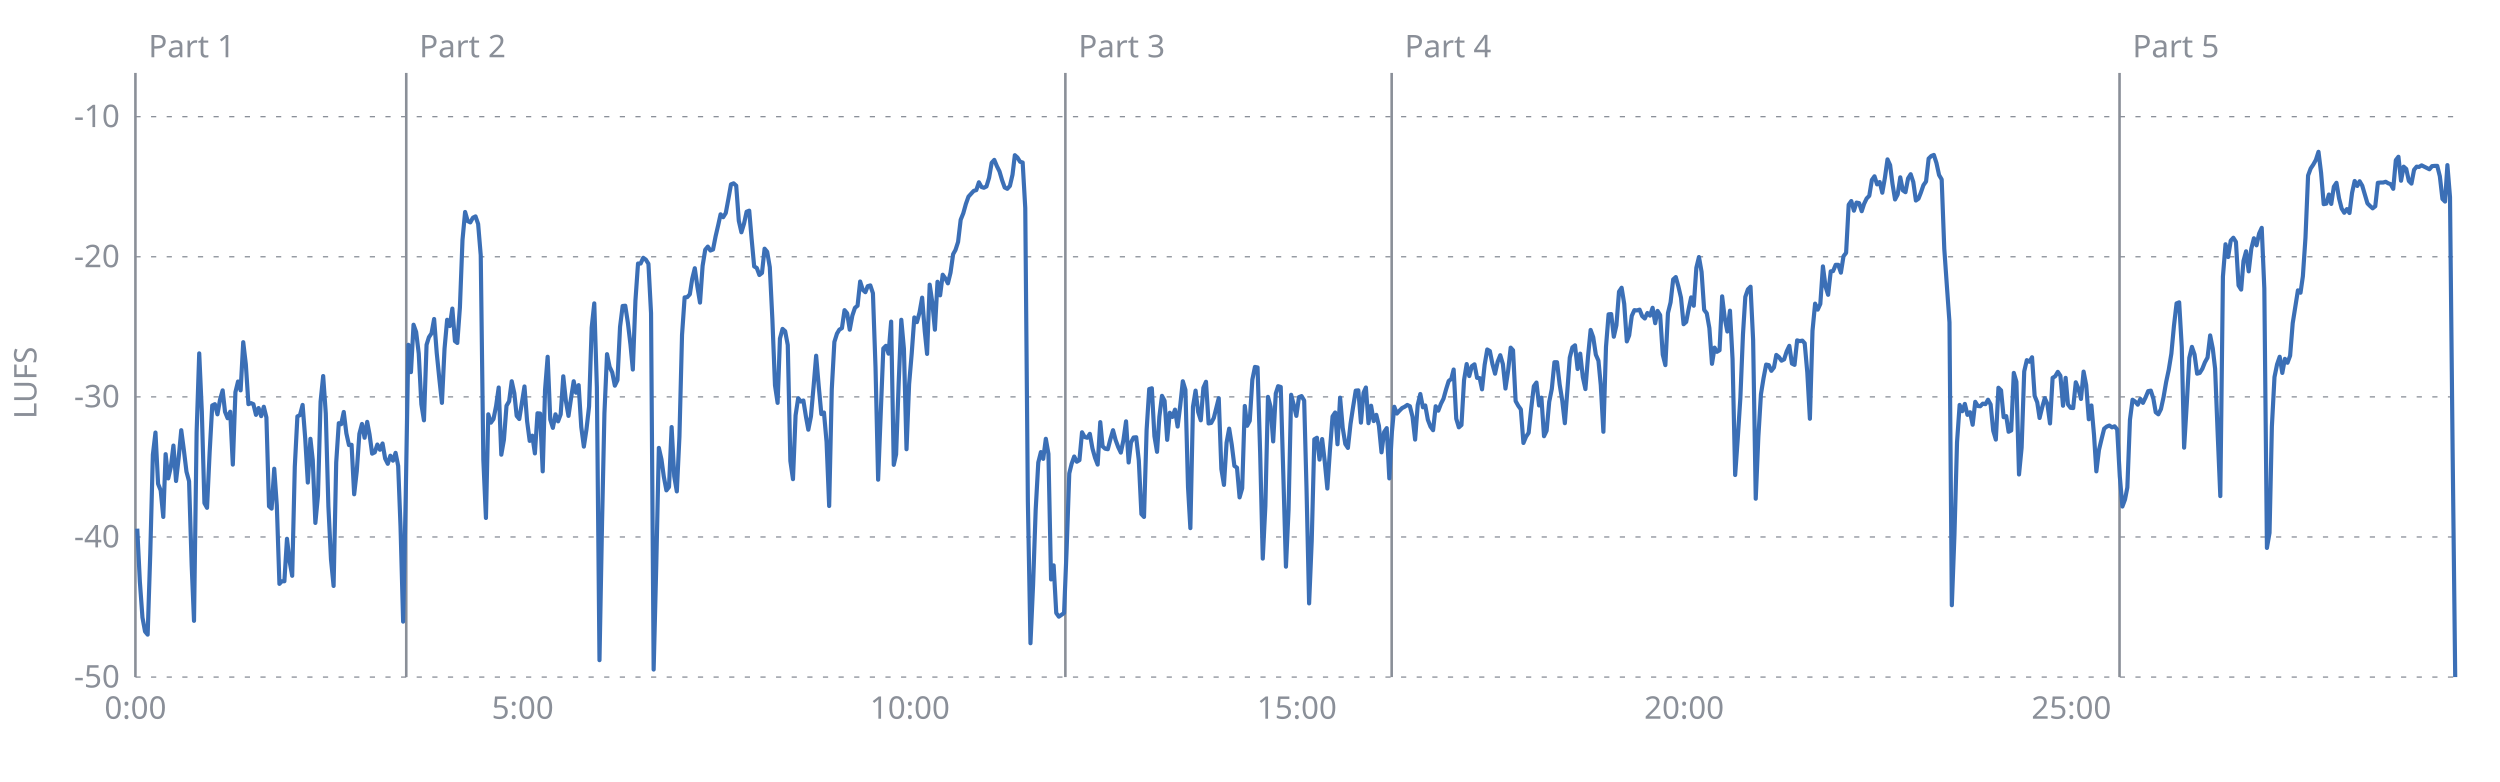
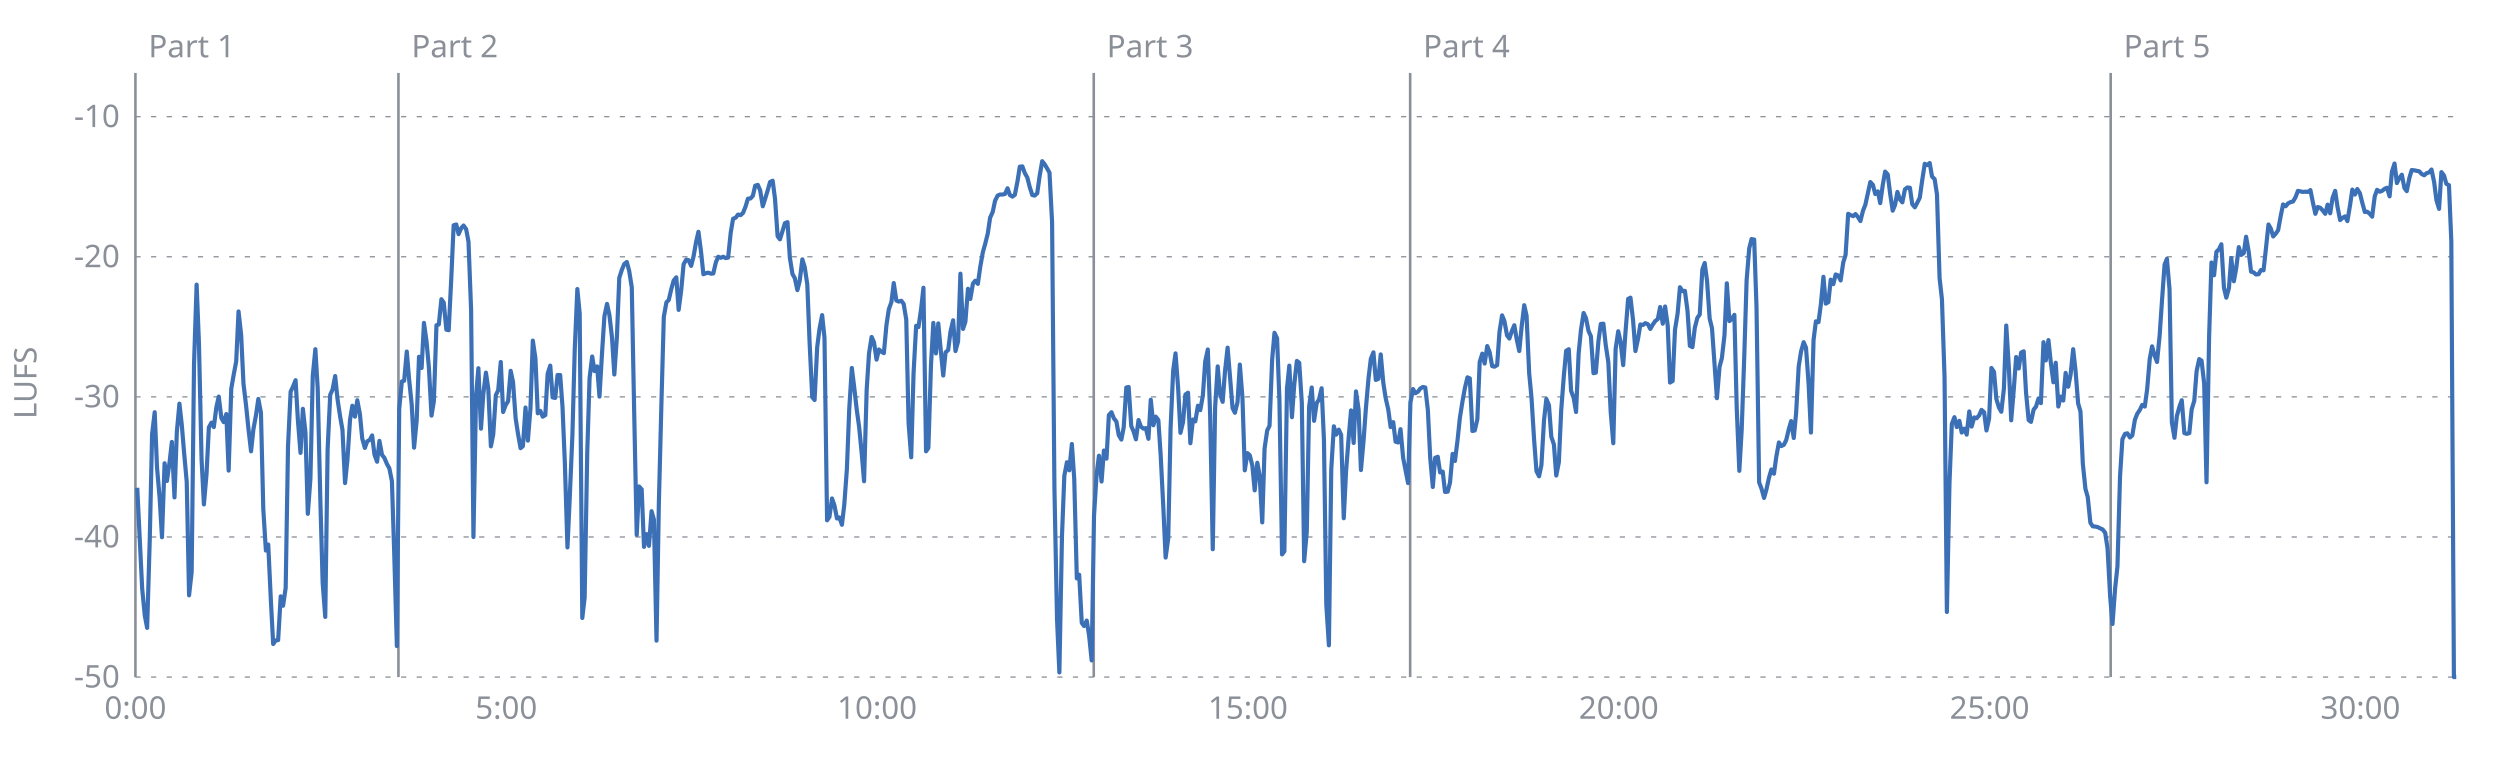
<svg xmlns="http://www.w3.org/2000/svg" viewBox="0 0 960 300" font-family="sans-serif" font-size="12">
  <line x1="52" y1="260.0" x2="944" y2="260.0" stroke="#8a8f98" stroke-width="0.5" stroke-dasharray="2 4" />
  <text x="46" y="264.0" text-anchor="end" fill="#8a8f98">-50</text>
  <line x1="52" y1="206.2" x2="944" y2="206.2" stroke="#8a8f98" stroke-width="0.5" stroke-dasharray="2 4" />
  <text x="46" y="210.2" text-anchor="end" fill="#8a8f98">-40</text>
  <line x1="52" y1="152.4" x2="944" y2="152.4" stroke="#8a8f98" stroke-width="0.5" stroke-dasharray="2 4" />
  <text x="46" y="156.4" text-anchor="end" fill="#8a8f98">-30</text>
  <line x1="52" y1="98.6" x2="944" y2="98.6" stroke="#8a8f98" stroke-width="0.5" stroke-dasharray="2 4" />
  <text x="46" y="102.6" text-anchor="end" fill="#8a8f98">-20</text>
  <line x1="52" y1="44.8" x2="944" y2="44.8" stroke="#8a8f98" stroke-width="0.5" stroke-dasharray="2 4" />
  <text x="46" y="48.8" text-anchor="end" fill="#8a8f98">-10</text>
  <text x="14" y="147.0" fill="#8a8f98" text-anchor="middle" transform="rotate(-90 14 147.0)">LUFS</text>
  <text x="52.0" y="276" text-anchor="middle" fill="#8a8f98">0:00</text>
-   <text x="200.7" y="276" text-anchor="middle" fill="#8a8f98">5:00</text>
-   <text x="349.4" y="276" text-anchor="middle" fill="#8a8f98">10:00</text>
-   <text x="498.0" y="276" text-anchor="middle" fill="#8a8f98">15:00</text>
-   <text x="646.7" y="276" text-anchor="middle" fill="#8a8f98">20:00</text>
-   <text x="795.4" y="276" text-anchor="middle" fill="#8a8f98">25:00</text>
+   <text x="194.4" y="276" text-anchor="middle" fill="#8a8f98">5:00</text>
+   <text x="336.8" y="276" text-anchor="middle" fill="#8a8f98">10:00</text>
+   <text x="479.2" y="276" text-anchor="middle" fill="#8a8f98">15:00</text>
+   <text x="621.6" y="276" text-anchor="middle" fill="#8a8f98">20:00</text>
+   <text x="764.0" y="276" text-anchor="middle" fill="#8a8f98">25:00</text>
+   <text x="906.4" y="276" text-anchor="middle" fill="#8a8f98">30:00</text>
  <line x1="52.0" y1="28" x2="52.0" y2="260" stroke="#8a8f98" stroke-width="1" />
  <text x="57.0" y="22" fill="#8a8f98">Part 1</text>
-   <line x1="156.0" y1="28" x2="156.0" y2="260" stroke="#8a8f98" stroke-width="1" />
-   <text x="161.0" y="22" fill="#8a8f98">Part 2</text>
-   <line x1="409.1" y1="28" x2="409.1" y2="260" stroke="#8a8f98" stroke-width="1" />
-   <text x="414.1" y="22" fill="#8a8f98">Part 3</text>
-   <line x1="534.4" y1="28" x2="534.4" y2="260" stroke="#8a8f98" stroke-width="1" />
-   <text x="539.4" y="22" fill="#8a8f98">Part 4</text>
-   <line x1="813.9" y1="28" x2="813.9" y2="260" stroke="#8a8f98" stroke-width="1" />
-   <text x="818.9" y="22" fill="#8a8f98">Part 5</text>
-   <polyline points="52.7,203.0 53.7,223.3 54.7,237.1 55.7,242.5 56.7,243.7 57.7,212.5 58.7,174.6 59.7,166.1 60.7,185.8 61.7,188.3 62.7,198.5 63.6,174.4 64.6,183.7 65.6,179.3 66.6,171.1 67.6,184.7 68.6,175.9 69.6,165.2 70.6,172.8 71.6,181.1 72.6,184.8 73.6,217.0 74.5,238.4 75.5,166.0 76.5,135.7 77.5,158.1 78.5,193.2 79.5,195.0 80.5,173.7 81.5,155.7 82.5,155.2 83.5,159.1 84.5,153.4 85.5,149.9 86.4,158.1 87.4,160.6 88.4,158.1 89.4,178.4 90.4,150.6 91.4,146.5 92.4,149.9 93.4,131.4 94.4,139.9 95.4,155.2 96.4,154.8 97.3,155.2 98.3,159.3 99.3,156.7 100.3,159.8 101.3,156.2 102.3,160.3 103.3,194.4 104.3,195.3 105.3,180.0 106.3,194.2 107.3,224.2 108.2,223.2 109.2,223.2 110.2,206.9 111.2,215.5 112.2,221.1 113.2,179.2 114.2,159.9 115.2,159.4 116.2,155.5 117.2,168.3 118.2,185.3 119.2,168.5 120.1,176.7 121.1,200.8 122.1,190.3 123.1,154.2 124.1,144.4 125.1,158.8 126.1,194.4 127.1,214.8 128.1,225.0 129.1,177.6 130.1,162.5 131.0,162.9 132.0,158.2 133.0,166.4 134.0,170.9 135.0,170.8 136.0,189.8 137.0,180.9 138.0,166.6 139.0,162.8 140.0,168.1 141.0,162.0 141.9,166.8 142.9,174.2 143.9,173.7 144.9,170.7 145.9,172.7 146.9,170.3 147.9,176.1 148.9,178.1 149.9,175.0 150.9,176.9 151.9,173.9 152.9,178.9 153.8,202.2 154.8,238.7 155.8,190.5 156.8,132.4 157.8,142.9 158.8,124.7 159.8,127.5 160.8,135.8 161.8,155.2 162.8,161.4 163.8,132.4 164.7,129.5 165.7,128.0 166.7,122.5 167.7,135.5 168.7,145.4 169.7,154.7 170.7,133.9 171.7,122.8 172.7,125.2 173.7,118.5 174.7,131.0 175.6,131.7 176.6,118.1 177.6,92.1 178.6,81.4 179.6,84.9 180.6,85.4 181.6,83.6 182.6,83.1 183.6,86.0 184.6,98.0 185.6,176.5 186.6,198.9 187.5,159.1 188.5,162.3 189.5,160.9 190.5,155.9 191.5,148.8 192.5,174.6 193.5,168.9 194.5,155.8 195.5,154.1 196.5,146.4 197.5,151.0 198.4,159.7 199.4,160.9 200.4,154.7 201.4,148.4 202.4,161.7 203.4,169.3 204.4,167.3 205.4,174.1 206.4,158.7 207.4,158.8 208.4,181.0 209.3,149.7 210.3,137.0 211.3,161.1 212.3,164.3 213.3,159.1 214.3,161.8 215.3,159.1 216.3,144.5 217.3,154.0 218.3,159.7 219.3,152.8 220.3,146.4 221.2,150.8 222.2,147.9 223.2,163.9 224.2,171.5 225.2,164.9 226.2,156.1 227.2,125.8 228.2,116.5 229.2,148.8 230.2,253.5 231.2,200.0 232.1,158.7 233.1,136.0 234.1,140.9 235.1,143.0 236.1,148.1 237.1,146.0 238.1,125.5 239.1,117.5 240.1,117.4 241.1,123.9 242.1,132.3 243.0,141.9 244.0,115.5 245.0,101.2 246.0,101.2 247.0,99.0 248.0,99.7 249.0,101.3 250.0,120.3 251.0,257.1 252.0,217.2 253.0,172.0 254.0,176.4 254.9,183.0 255.9,188.3 256.9,187.0 257.9,164.0 258.9,182.9 259.9,188.7 260.9,167.7 261.9,128.6 262.9,114.2 263.9,114.1 264.9,113.0 265.8,107.1 266.8,103.0 267.8,110.1 268.8,116.2 269.8,102.1 270.8,95.9 271.8,94.7 272.8,96.2 273.8,95.8 274.8,90.7 275.8,86.4 276.7,82.3 277.7,83.4 278.7,81.8 279.7,76.4 280.7,70.8 281.7,70.4 282.7,71.3 283.7,84.8 284.7,89.2 285.7,85.9 286.7,81.3 287.7,80.9 288.6,91.5 289.6,102.3 290.6,102.9 291.6,105.6 292.6,104.8 293.6,95.5 294.6,96.7 295.6,102.6 296.6,122.8 297.6,148.0 298.6,154.7 299.5,130.0 300.5,126.3 301.5,127.2 302.5,132.5 303.5,177.0 304.5,184.0 305.5,159.5 306.5,152.9 307.5,154.2 308.5,153.8 309.5,160.1 310.4,165.0 311.4,159.9 312.4,148.6 313.4,136.6 314.4,148.4 315.4,159.0 316.4,158.4 317.4,169.7 318.4,194.3 319.4,149.5 320.4,131.3 321.4,128.1 322.3,126.6 323.3,126.0 324.3,119.1 325.3,120.3 326.3,126.6 327.3,121.2 328.3,118.2 329.3,117.4 330.3,108.1 331.3,111.3 332.3,112.2 333.2,109.9 334.2,109.6 335.2,112.6 336.2,141.1 337.2,184.2 338.2,158.7 339.2,133.8 340.2,132.8 341.2,135.8 342.2,123.5 343.2,178.5 344.1,174.5 345.1,146.9 346.1,122.8 347.1,133.9 348.1,172.5 349.1,147.5 350.1,135.7 351.1,121.9 352.1,123.7 353.1,120.0 354.1,114.3 355.1,127.1 356.0,135.9 357.0,109.3 358.0,116.1 359.0,126.6 360.0,108.2 361.0,113.4 362.0,105.5 363.0,106.9 364.0,108.8 365.0,104.7 366.0,97.6 366.9,96.0 367.9,92.9 368.9,84.4 369.9,81.9 370.9,78.3 371.9,75.5 372.9,74.4 373.9,73.3 374.9,73.0 375.9,70.0 376.9,71.8 377.8,72.1 378.8,71.6 379.8,68.3 380.8,62.5 381.8,61.4 382.8,63.8 383.8,65.8 384.8,69.2 385.8,72.0 386.8,72.5 387.8,71.4 388.8,67.1 389.7,59.6 390.7,60.5 391.7,62.1 392.7,62.4 393.7,79.9 394.7,192.5 395.7,247.0 396.7,224.6 397.7,195.8 398.7,177.6 399.7,173.6 400.6,176.2 401.6,168.5 402.6,174.3 403.6,222.5 404.6,217.1 405.6,235.4 406.6,236.8 407.6,236.1 408.6,235.4 409.6,210.5 410.6,181.8 411.5,178.1 412.5,175.3 413.5,177.3 414.5,176.7 415.5,166.0 416.5,167.8 417.5,168.1 418.5,166.6 419.5,172.2 420.5,175.8 421.5,178.4 422.5,162.1 423.4,171.4 424.4,172.3 425.4,172.5 426.4,168.6 427.4,165.2 428.4,169.0 429.4,171.7 430.4,173.8 431.4,169.0 432.4,161.8 433.4,177.6 434.3,169.9 435.3,168.0 436.3,167.9 437.3,176.8 438.3,197.4 439.3,198.5 440.3,165.1 441.3,149.4 442.3,149.1 443.3,167.5 444.3,173.5 445.2,160.0 446.2,152.0 447.2,153.9 448.2,168.9 449.2,158.5 450.2,160.1 451.2,157.3 452.2,163.8 453.2,155.8 454.2,146.4 455.2,149.7 456.2,187.1 457.1,202.8 458.1,156.2 459.1,150.0 460.1,158.2 461.1,161.4 462.1,148.9 463.1,146.6 464.1,162.6 465.1,162.4 466.1,160.5 467.1,156.5 468.0,152.9 469.0,180.1 470.0,186.2 471.0,170.0 472.0,164.6 473.0,170.8 474.0,178.9 475.0,179.6 476.0,191.0 477.0,187.5 478.0,155.9 478.9,163.5 479.9,161.6 480.9,145.8 481.9,140.9 482.9,141.1 483.9,174.0 484.9,214.5 485.9,194.3 486.9,152.4 487.9,156.2 488.9,169.5 489.9,151.1 490.8,148.3 491.8,148.6 492.8,182.6 493.8,217.6 494.8,195.9 495.8,151.6 496.8,155.5 497.8,159.7 498.8,152.5 499.8,152.1 500.8,153.8 501.7,187.5 502.7,231.7 503.7,207.7 504.7,168.7 505.7,168.1 506.7,176.5 507.7,168.6 508.7,177.2 509.7,187.6 510.7,172.8 511.7,159.9 512.7,158.4 513.6,170.6 514.6,152.7 515.6,164.3 516.6,170.5 517.6,172.0 518.6,162.8 519.6,156.2 520.6,150.0 521.6,149.9 522.6,162.3 523.6,150.8 524.5,148.8 525.5,162.5 526.5,155.8 527.5,161.7 528.5,159.3 529.5,163.5 530.5,173.7 531.5,165.9 532.5,164.4 533.5,183.7 534.5,165.8 535.4,156.2 536.4,158.8 537.4,157.7 538.4,156.7 539.4,156.2 540.4,155.5 541.4,156.0 542.4,160.0 543.4,168.8 544.4,155.5 545.4,151.3 546.4,156.4 547.3,155.7 548.3,161.2 549.3,163.8 550.3,165.2 551.3,156.0 552.3,157.7 553.3,155.1 554.3,153.1 555.3,149.5 556.3,146.3 557.3,145.5 558.2,141.9 559.2,160.8 560.2,164.1 561.2,163.2 562.2,145.9 563.2,139.8 564.2,144.4 565.2,140.6 566.2,139.9 567.2,145.1 568.2,145.2 569.1,149.5 570.1,140.1 571.1,134.2 572.1,134.8 573.1,139.8 574.1,143.5 575.1,138.9 576.1,136.4 577.1,139.8 578.1,149.2 579.1,142.5 580.1,133.5 581.0,134.5 582.0,154.0 583.0,155.8 584.0,157.2 585.0,170.1 586.0,167.7 587.0,166.2 588.0,156.7 589.0,148.3 590.0,146.9 591.0,155.7 591.9,152.7 592.9,167.5 593.9,165.4 594.9,154.3 595.9,149.3 596.9,139.1 597.9,139.1 598.9,147.6 599.9,153.8 600.9,162.5 601.9,149.5 602.8,137.3 603.8,133.4 604.8,132.6 605.8,141.7 606.8,135.8 607.8,144.8 608.8,149.4 609.8,136.9 610.8,126.7 611.8,129.5 612.8,136.2 613.8,138.5 614.7,147.9 615.7,165.8 616.7,133.2 617.7,120.7 618.7,120.6 619.7,129.3 620.7,124.9 621.7,112.0 622.7,110.5 623.7,116.7 624.7,131.1 625.6,128.8 626.6,121.3 627.6,119.1 628.6,119.2 629.6,118.9 630.6,121.4 631.6,122.3 632.6,120.2 633.6,121.2 634.6,118.2 635.6,124.1 636.5,119.4 637.5,121.0 638.5,136.2 639.5,140.2 640.5,120.2 641.5,116.1 642.5,107.3 643.5,106.4 644.5,110.0 645.5,114.3 646.5,124.5 647.5,123.6 648.4,118.9 649.4,114.2 650.4,117.4 651.4,102.8 652.4,98.7 653.4,104.4 654.4,119.0 655.4,120.3 656.4,126.0 657.4,139.7 658.4,133.5 659.3,135.1 660.3,134.5 661.3,113.8 662.3,122.2 663.3,127.3 664.3,119.3 665.3,137.9 666.3,182.4 667.3,168.3 668.3,152.8 669.3,128.4 670.2,114.0 671.2,111.1 672.2,110.1 673.2,130.6 674.2,191.5 675.2,167.9 676.2,151.4 677.2,145.2 678.2,140.0 679.2,140.2 680.2,142.4 681.2,141.1 682.1,136.3 683.1,137.1 684.1,138.5 685.1,138.0 686.1,134.9 687.1,132.8 688.1,139.6 689.1,140.1 690.1,130.7 691.1,131.0 692.1,130.8 693.0,131.8 694.0,143.0 695.0,160.8 696.0,127.0 697.0,116.6 698.0,118.9 699.0,116.7 700.0,102.3 701.0,110.0 702.0,113.2 703.0,104.2 703.9,104.1 704.9,101.7 705.9,101.7 706.9,104.7 707.9,98.4 708.9,97.1 709.9,78.6 710.9,77.2 711.9,80.9 712.9,77.8 713.9,78.0 714.9,81.1 715.8,78.3 716.8,76.2 717.8,75.2 718.8,69.1 719.8,67.7 720.8,70.8 721.8,69.9 722.8,74.0 723.8,68.3 724.8,61.2 725.8,63.4 726.7,70.5 727.7,76.6 728.7,74.7 729.7,68.1 730.7,73.1 731.7,73.8 732.7,68.5 733.7,66.9 734.7,69.9 735.7,77.0 736.7,76.3 737.6,74.0 738.6,71.1 739.6,69.7 740.6,60.9 741.6,59.9 742.6,59.5 743.6,62.6 744.6,67.2 745.6,68.9 746.6,95.5 747.6,109.8 748.6,123.8 749.5,232.4 750.5,205.6 751.5,169.8 752.5,155.5 753.5,157.9 754.5,155.1 755.5,159.3 756.5,158.3 757.5,163.1 758.5,154.3 759.5,155.9 760.4,156.0 761.4,155.0 762.4,155.2 763.4,153.5 764.4,155.3 765.4,165.4 766.4,168.8 767.4,148.9 768.4,149.9 769.4,160.2 770.4,159.8 771.3,165.8 772.3,165.3 773.3,143.2 774.3,146.6 775.3,182.2 776.3,171.9 777.3,142.6 778.3,138.3 779.3,138.9 780.3,137.2 781.3,152.0 782.3,154.5 783.2,160.5 784.2,156.4 785.2,152.9 786.2,155.1 787.2,162.6 788.2,145.1 789.2,144.5 790.2,142.8 791.2,144.3 792.2,155.8 793.2,145.1 794.1,155.3 795.1,156.6 796.1,156.7 797.1,146.8 798.1,149.2 799.1,153.2 800.1,142.7 801.1,147.9 802.1,161.0 803.1,155.7 804.1,167.0 805.0,181.0 806.0,172.8 807.0,168.6 808.0,164.6 809.0,163.8 810.0,163.4 811.0,164.1 812.0,163.7 813.0,164.9 814.0,182.9 815.0,194.5 816.0,191.8 816.9,187.2 817.9,161.2 818.9,153.5 819.9,154.2 820.9,155.4 821.9,153.2 822.9,154.7 823.9,152.6 824.9,150.2 825.9,150.0 826.9,153.1 827.8,158.3 828.8,159.1 829.8,157.1 830.8,152.5 831.8,146.7 832.8,142.0 833.8,135.8 834.8,125.1 835.8,116.5 836.8,116.1 837.8,133.3 838.7,171.9 839.7,155.4 840.7,137.4 841.7,133.2 842.7,136.1 843.7,143.5 844.7,143.2 845.7,141.6 846.7,139.1 847.7,137.3 848.7,128.8 849.7,133.8 850.6,141.6 851.6,166.8 852.6,190.5 853.6,106.2 854.6,93.8 855.6,98.7 856.6,92.4 857.6,91.3 858.6,92.9 859.6,109.6 860.6,111.2 861.5,100.2 862.5,96.5 863.5,104.2 864.5,95.5 865.5,91.5 866.5,94.2 867.5,89.7 868.5,87.5 869.5,110.8 870.5,210.4 871.5,204.6 872.4,163.8 873.4,144.8 874.4,139.9 875.4,137.0 876.4,143.2 877.4,137.8 878.4,139.3 879.4,136.6 880.4,124.1 881.4,117.8 882.4,111.5 883.4,112.4 884.3,106.1 885.3,91.3 886.3,67.4 887.3,64.7 888.3,63.2 889.3,61.4 890.3,58.3 891.3,66.4 892.3,78.4 893.3,78.2 894.3,74.7 895.2,78.3 896.2,71.7 897.2,70.2 898.2,76.2 899.2,80.1 900.2,81.7 901.2,80.3 902.2,81.8 903.2,74.0 904.2,69.5 905.2,71.4 906.1,69.6 907.1,71.3 908.1,74.7 909.1,78.1 910.1,79.1 911.1,80.0 912.1,79.2 913.1,70.2 914.1,70.1 915.1,70.1 916.1,69.8 917.1,70.4 918.0,70.7 919.0,72.5 920.0,61.5 921.0,60.2 922.0,69.4 923.0,64.0 924.0,64.9 925.0,69.5 926.0,70.5 927.0,65.2 928.0,64.0 928.9,64.1 929.9,63.5 930.9,64.0 931.9,64.5 932.9,65.0 933.9,63.8 934.9,63.7 935.9,63.7 936.9,67.7 937.9,76.4 938.9,77.4 939.8,63.4 940.8,75.7 941.8,172.4 942.8,260.0" fill="none" stroke="#3b6fb6" stroke-width="1.6" stroke-linejoin="round" />
+   <line x1="153.0" y1="28" x2="153.0" y2="260" stroke="#8a8f98" stroke-width="1" />
+   <text x="158.0" y="22" fill="#8a8f98">Part 2</text>
+   <line x1="420.0" y1="28" x2="420.0" y2="260" stroke="#8a8f98" stroke-width="1" />
+   <text x="425.0" y="22" fill="#8a8f98">Part 3</text>
+   <line x1="541.5" y1="28" x2="541.5" y2="260" stroke="#8a8f98" stroke-width="1" />
+   <text x="546.5" y="22" fill="#8a8f98">Part 4</text>
+   <line x1="810.5" y1="28" x2="810.5" y2="260" stroke="#8a8f98" stroke-width="1" />
+   <text x="815.5" y="22" fill="#8a8f98">Part 5</text>
+   <polyline points="52.7,187.3 53.7,207.8 54.6,226.1 55.6,236.4 56.5,241.1 57.5,207.4 58.4,166.8 59.4,158.3 60.3,179.6 61.3,191.2 62.2,206.3 63.2,177.9 64.1,184.7 65.1,177.6 66.0,169.7 67.0,191.0 67.9,165.9 68.9,155.0 69.8,163.1 70.7,173.9 71.7,185.0 72.6,228.6 73.6,219.6 74.5,140.0 75.5,109.3 76.4,132.0 77.4,176.3 78.3,193.7 79.3,182.1 80.2,164.1 81.2,162.3 82.1,164.0 83.1,156.3 84.0,152.3 85.0,160.5 85.9,162.1 86.9,159.0 87.8,180.7 88.8,149.3 89.7,144.1 90.7,138.8 91.6,119.6 92.6,128.6 93.5,147.4 94.5,155.8 95.4,164.6 96.4,173.3 97.3,164.9 98.3,159.4 99.2,153.2 100.2,158.5 101.1,195.5 102.1,211.4 103.0,209.1 104.0,230.3 104.9,247.3 105.9,245.9 106.8,245.8 107.8,229.0 108.7,232.6 109.7,225.7 110.6,171.3 111.6,150.4 112.5,148.5 113.5,146.0 114.4,161.5 115.4,173.9 116.3,157.0 117.3,166.1 118.2,197.3 119.2,183.8 120.1,144.3 121.1,134.1 122.0,149.2 123.0,191.6 123.9,223.8 124.9,236.9 125.8,172.7 126.8,151.6 127.7,149.6 128.7,144.4 129.6,153.2 130.6,159.9 131.5,165.0 132.5,185.5 133.4,176.7 134.4,161.3 135.3,155.8 136.3,160.0 137.2,153.7 138.2,159.0 139.1,168.4 140.1,172.0 141.0,169.5 142.0,168.9 142.9,167.2 143.8,174.6 144.8,177.3 145.7,169.3 146.7,174.7 147.6,175.8 148.6,178.2 149.5,179.8 150.5,184.8 151.4,213.0 152.4,248.1 153.3,157.1 154.3,146.5 155.2,146.2 156.2,135.0 157.1,145.7 158.1,155.4 159.0,171.9 160.0,161.5 160.9,137.0 161.9,141.3 162.8,124.0 163.8,131.2 164.7,141.2 165.7,159.6 166.6,154.1 167.6,124.9 168.5,124.6 169.5,114.9 170.4,116.2 171.4,126.6 172.3,126.8 173.3,106.6 174.2,86.5 175.2,86.2 176.1,89.9 177.1,87.6 178.0,86.6 179.0,88.0 179.9,92.8 180.9,118.9 181.8,206.2 182.8,151.8 183.7,141.4 184.7,164.6 185.6,151.2 186.6,143.1 187.5,149.3 188.5,171.4 189.4,166.8 190.4,151.7 191.3,149.9 192.3,139.0 193.2,158.2 194.2,155.5 195.1,154.1 196.1,142.4 197.0,146.7 198.0,160.6 198.9,166.5 199.9,172.1 200.8,171.3 201.8,156.5 202.7,169.2 203.7,156.8 204.6,130.8 205.6,137.6 206.5,158.7 207.5,157.8 208.4,160.0 209.4,159.4 210.3,143.5 211.3,140.4 212.2,152.6 213.2,152.8 214.1,144.0 215.1,144.0 216.0,156.2 216.9,177.7 217.9,210.2 218.8,190.7 219.8,167.2 220.7,134.2 221.7,111.0 222.6,120.4 223.6,237.3 224.5,229.5 225.5,173.8 226.4,145.1 227.4,136.9 228.3,142.5 229.3,140.7 230.2,152.3 231.2,135.2 232.1,121.4 233.1,116.7 234.0,120.9 235.0,129.5 235.9,143.8 236.9,129.2 237.8,106.7 238.8,103.6 239.7,101.4 240.7,100.6 241.6,104.0 242.6,110.3 243.5,157.0 244.5,205.4 245.4,186.8 246.4,187.9 247.3,210.0 248.3,205.1 249.2,209.6 250.2,196.3 251.1,199.5 252.1,246.0 253.0,193.3 254.0,154.3 254.9,121.7 255.9,116.1 256.8,115.2 257.8,110.9 258.7,107.7 259.7,106.5 260.6,119.0 261.6,111.3 262.5,101.5 263.5,99.7 264.4,99.9 265.4,102.1 266.3,98.6 267.3,92.9 268.2,89.0 269.2,96.7 270.1,105.3 271.1,104.9 272.0,104.7 273.0,105.1 273.9,105.0 274.9,100.7 275.8,98.6 276.8,99.0 277.7,98.6 278.7,99.1 279.6,98.9 280.6,89.3 281.5,84.0 282.5,83.6 283.4,82.4 284.4,82.6 285.3,81.8 286.3,79.3 287.2,76.3 288.2,76.2 289.1,75.2 290.0,71.3 291.0,71.0 291.9,73.1 292.9,79.2 293.8,76.4 294.8,73.1 295.7,69.9 296.7,69.4 297.6,76.3 298.6,90.7 299.5,91.9 300.5,88.7 301.4,85.7 302.4,85.3 303.3,98.9 304.3,105.2 305.2,106.8 306.2,111.4 307.1,107.8 308.1,99.6 309.0,102.5 310.0,109.2 310.9,131.9 311.9,152.5 312.8,153.6 313.8,133.3 314.7,126.2 315.7,121.0 316.6,129.7 317.6,199.8 318.5,198.5 319.5,191.4 320.4,194.0 321.4,199.1 322.3,198.7 323.3,201.5 324.2,193.8 325.2,180.2 326.1,157.2 327.1,141.3 328.0,148.6 329.0,157.4 329.9,163.9 330.9,174.1 331.8,184.8 332.8,149.7 333.7,135.7 334.7,129.4 335.6,131.4 336.6,138.1 337.5,134.2 338.5,135.1 339.4,135.6 340.4,124.8 341.3,118.8 342.3,116.0 343.2,108.7 344.2,115.4 345.1,115.8 346.1,115.5 347.0,116.7 348.0,122.7 348.9,162.5 349.9,175.6 350.8,143.4 351.8,125.1 352.7,125.6 353.7,118.7 354.6,110.5 355.6,173.3 356.5,172.0 357.5,140.1 358.4,124.0 359.4,135.7 360.3,124.2 361.3,135.0 362.2,144.2 363.1,135.3 364.1,134.4 365.0,127.3 366.0,123.0 366.9,134.8 367.9,131.1 368.8,105.1 369.8,126.3 370.7,123.6 371.7,110.9 372.6,114.8 373.6,108.9 374.5,107.8 375.5,109.0 376.4,102.6 377.4,96.9 378.3,93.7 379.3,89.7 380.2,83.6 381.2,81.4 382.1,77.1 383.1,75.1 384.0,74.7 385.0,74.7 385.9,74.5 386.9,72.3 387.8,74.9 388.8,75.5 389.7,74.8 390.7,69.7 391.6,64.0 392.6,63.9 393.5,66.4 394.5,68.2 395.4,71.8 396.4,74.9 397.3,75.1 398.3,74.2 399.2,67.7 400.2,61.9 401.1,63.0 402.1,64.7 403.0,66.3 404.0,85.3 404.9,187.5 405.9,237.9 406.8,258.2 407.8,205.8 408.7,182.7 409.7,177.5 410.6,180.6 411.6,170.5 412.5,183.8 413.5,222.1 414.4,220.7 415.4,239.2 416.3,240.4 417.3,238.3 418.2,243.9 419.2,253.6 420.1,198.1 421.1,182.1 422.0,175.0 423.0,184.9 423.9,173.0 424.9,176.1 425.8,159.4 426.8,158.3 427.7,160.6 428.7,161.9 429.6,167.1 430.6,168.8 431.5,164.1 432.5,148.8 433.4,148.6 434.4,163.6 435.3,165.7 436.2,168.7 437.2,161.3 438.1,163.8 439.1,164.6 440.0,164.4 441.0,168.5 441.9,153.5 442.9,163.3 443.8,160.0 444.8,161.3 445.7,174.8 446.7,194.5 447.6,214.1 448.6,206.8 449.5,164.5 450.5,142.3 451.4,135.7 452.4,149.0 453.3,166.2 454.3,162.0 455.2,151.5 456.2,150.8 457.1,170.2 458.1,161.1 459.0,161.8 460.0,155.8 460.9,157.5 461.9,151.9 462.8,138.8 463.8,134.2 464.7,159.6 465.7,210.9 466.6,156.5 467.6,140.7 468.5,151.4 469.5,154.3 470.4,142.6 471.4,133.5 472.3,144.4 473.3,156.7 474.2,158.5 475.2,154.5 476.1,140.0 477.1,152.8 478.0,180.6 479.0,174.0 479.9,174.8 480.9,178.8 481.8,188.3 482.8,177.7 483.7,182.6 484.7,200.6 485.6,172.2 486.6,165.3 487.5,163.5 488.5,138.2 489.4,127.8 490.4,129.9 491.3,153.6 492.3,212.9 493.2,211.7 494.2,149.2 495.1,140.4 496.1,160.2 497.0,147.6 498.0,138.6 498.9,139.3 499.9,154.7 500.8,215.5 501.8,204.2 502.7,156.2 503.7,148.8 504.6,161.6 505.6,154.8 506.5,153.4 507.5,149.1 508.4,169.0 509.3,232.2 510.3,247.8 511.2,180.3 512.2,163.7 513.1,166.9 514.1,165.0 515.0,167.0 516.0,199.0 516.9,180.8 517.9,167.9 518.8,157.6 519.8,170.1 520.7,150.3 521.7,157.3 522.6,180.5 523.6,169.3 524.5,156.8 525.5,145.4 526.4,137.8 527.4,135.3 528.3,145.9 529.3,145.5 530.2,136.1 531.2,147.1 532.1,152.9 533.1,157.3 534.0,164.0 535.0,162.1 535.9,169.6 536.9,169.9 537.8,164.8 538.8,175.8 539.7,180.4 540.7,185.5 541.6,154.6 542.6,149.4 543.5,151.0 544.5,150.4 545.4,149.2 546.4,148.6 547.3,148.8 548.3,157.5 549.2,175.8 550.2,187.0 551.1,175.8 552.1,175.4 553.0,181.4 554.0,181.1 554.9,188.9 555.9,188.8 556.8,185.3 557.8,174.3 558.7,177.0 559.7,169.0 560.6,160.4 561.6,154.1 562.5,149.1 563.5,144.9 564.4,145.3 565.4,165.5 566.3,165.3 567.3,161.0 568.2,139.0 569.2,135.8 570.1,139.6 571.1,132.9 572.0,135.2 573.0,140.6 573.9,140.8 574.9,140.2 575.8,127.5 576.8,121.1 577.7,123.3 578.7,128.8 579.6,130.0 580.6,127.0 581.5,124.9 582.4,130.2 583.4,134.8 584.3,125.5 585.3,117.2 586.2,121.2 587.2,143.3 588.1,152.8 589.1,168.9 590.0,180.9 591.0,182.9 591.9,178.6 592.9,161.4 593.8,153.2 594.8,155.6 595.7,167.7 596.7,170.7 597.6,182.6 598.6,177.5 599.5,157.6 600.5,144.5 601.4,134.7 602.4,134.1 603.3,150.1 604.3,152.8 605.2,158.2 606.2,135.7 607.1,126.6 608.1,120.2 609.0,122.1 610.0,127.1 610.9,129.1 611.9,143.3 612.8,143.1 613.8,131.0 614.7,124.4 615.7,124.3 616.6,132.5 617.6,139.1 618.5,158.1 619.5,170.2 620.4,134.0 621.4,127.2 622.3,131.2 623.3,140.2 624.2,127.4 625.2,114.8 626.1,114.3 627.1,123.0 628.0,134.8 629.0,130.1 629.9,124.6 630.9,124.8 631.8,124.1 632.8,124.5 633.7,126.3 634.7,124.6 635.6,123.3 636.6,122.5 637.5,117.9 638.5,124.3 639.4,117.7 640.4,125.0 641.3,146.9 642.3,146.3 643.2,126.6 644.2,120.4 645.1,110.3 646.1,111.8 647.0,111.7 648.0,119.3 648.9,132.8 649.9,133.3 650.8,125.9 651.8,122.0 652.7,120.8 653.7,103.5 654.6,101.0 655.5,107.8 656.5,122.3 657.4,126.0 658.4,140.1 659.3,152.9 660.3,140.9 661.2,137.5 662.2,128.7 663.1,108.8 664.1,123.3 665.0,122.5 666.0,120.9 666.9,156.6 667.9,180.8 668.8,165.2 669.8,136.7 670.7,107.6 671.7,95.4 672.6,91.8 673.6,92.0 674.5,117.9 675.5,185.2 676.4,187.6 677.4,191.2 678.3,188.0 679.3,183.4 680.2,180.3 681.2,181.9 682.1,175.4 683.1,169.9 684.0,171.3 685.0,170.8 685.9,169.0 686.9,164.8 687.8,161.7 688.8,168.2 689.7,158.7 690.7,140.7 691.6,135.0 692.6,131.4 693.5,133.5 694.5,147.3 695.4,166.1 696.4,130.6 697.3,123.4 698.3,123.7 699.2,117.0 700.2,106.3 701.1,116.6 702.1,116.0 703.0,107.4 704.0,109.1 704.9,105.4 705.9,105.8 706.8,107.7 707.8,100.8 708.7,97.9 709.7,82.1 710.6,82.6 711.6,83.0 712.5,82.2 713.5,83.4 714.4,84.9 715.4,80.9 716.3,78.6 717.3,74.0 718.2,69.9 719.2,71.0 720.1,74.5 721.1,73.5 722.0,78.0 723.0,70.9 723.9,65.9 724.9,67.0 725.8,74.3 726.8,80.9 727.7,78.7 728.6,73.7 729.6,76.6 730.5,77.7 731.5,72.7 732.4,72.0 733.4,72.1 734.3,78.4 735.3,79.6 736.2,77.9 737.2,75.9 738.1,69.4 739.1,62.9 740.0,63.4 741.0,62.6 741.9,67.8 742.9,68.8 743.8,74.7 744.8,106.8 745.7,114.9 746.7,144.7 747.6,235.0 748.6,185.5 749.5,162.8 750.5,160.2 751.4,164.0 752.4,161.6 753.3,166.1 754.3,164.6 755.2,166.9 756.2,158.0 757.1,163.8 758.1,160.3 759.0,160.6 760.0,159.5 760.9,157.4 761.9,158.3 762.8,165.3 763.8,160.8 764.7,141.3 765.7,142.8 766.6,153.2 767.6,156.5 768.5,158.1 769.5,149.2 770.4,125.0 771.4,141.1 772.3,161.4 773.3,149.4 774.2,137.1 775.2,141.5 776.1,135.4 777.1,134.9 778.0,150.8 779.0,161.3 779.9,162.0 780.9,157.3 781.8,156.2 782.8,153.0 783.7,154.8 784.7,131.4 785.6,138.4 786.6,130.6 787.5,139.1 788.5,146.8 789.4,139.3 790.4,156.1 791.3,152.3 792.3,153.8 793.2,143.2 794.2,148.5 795.1,143.9 796.1,134.1 797.0,142.3 798.0,154.9 798.9,158.0 799.8,178.0 800.8,187.7 801.7,190.9 802.7,200.7 803.6,202.1 804.6,202.2 805.5,202.4 806.5,202.9 807.4,203.3 808.4,204.6 809.3,210.6 810.3,229.1 811.2,239.6 812.2,226.0 813.1,217.5 814.1,182.8 815.0,168.7 816.0,166.6 816.9,166.4 817.9,168.0 818.8,167.2 819.8,161.2 820.7,158.9 821.7,157.4 822.6,155.5 823.6,156.1 824.5,149.5 825.5,137.8 826.4,133.0 827.4,136.6 828.3,139.0 829.3,128.8 830.2,115.5 831.2,101.6 832.1,99.4 833.1,111.1 834.0,162.2 835.0,168.1 835.9,159.8 836.9,156.2 837.8,153.7 838.8,166.3 839.7,166.6 840.7,166.3 841.6,157.2 842.6,153.9 843.5,142.5 844.5,137.9 845.4,138.5 846.4,147.3 847.3,185.2 848.3,129.2 849.2,100.8 850.2,105.7 851.1,96.7 852.1,95.7 853.0,93.8 854.0,110.5 854.9,114.3 855.9,110.7 856.8,99.1 857.8,108.0 858.7,103.0 859.7,94.9 860.6,97.9 861.6,97.2 862.5,90.9 863.5,96.7 864.4,104.3 865.4,104.6 866.3,105.4 867.3,105.3 868.2,103.7 869.2,103.8 870.1,95.6 871.1,86.2 872.0,87.8 872.9,90.8 873.9,89.7 874.8,88.4 875.8,82.9 876.7,78.5 877.7,79.2 878.6,78.1 879.6,77.6 880.5,77.4 881.5,75.7 882.4,73.3 883.4,73.5 884.3,73.7 885.3,73.6 886.2,73.7 887.2,73.0 888.1,77.5 889.1,82.1 890.0,79.5 891.0,79.8 891.9,80.8 892.9,82.1 893.8,78.6 894.8,81.9 895.7,76.0 896.7,73.3 897.6,79.4 898.6,84.5 899.5,83.7 900.5,83.1 901.4,84.9 902.4,78.9 903.3,72.8 904.3,74.7 905.2,72.6 906.2,74.2 907.1,77.8 908.1,81.4 909.0,81.3 910.0,82.1 910.9,83.2 911.9,75.4 912.8,72.9 913.8,73.6 914.7,73.3 915.7,72.5 916.6,72.1 917.6,75.4 918.5,65.9 919.5,62.8 920.4,70.3 921.4,68.3 922.3,67.1 923.3,72.2 924.2,73.4 925.2,68.3 926.1,65.3 927.1,65.4 928.0,65.6 929.0,65.8 929.9,66.8 930.9,67.3 931.8,66.5 932.8,66.2 933.7,65.1 934.7,69.9 935.6,76.9 936.6,80.2 937.5,66.1 938.5,67.4 939.4,70.6 940.4,71.1 941.3,92.5 942.3,260.0 943.2,260.0" fill="none" stroke="#3b6fb6" stroke-width="1.6" stroke-linejoin="round" />
</svg>
